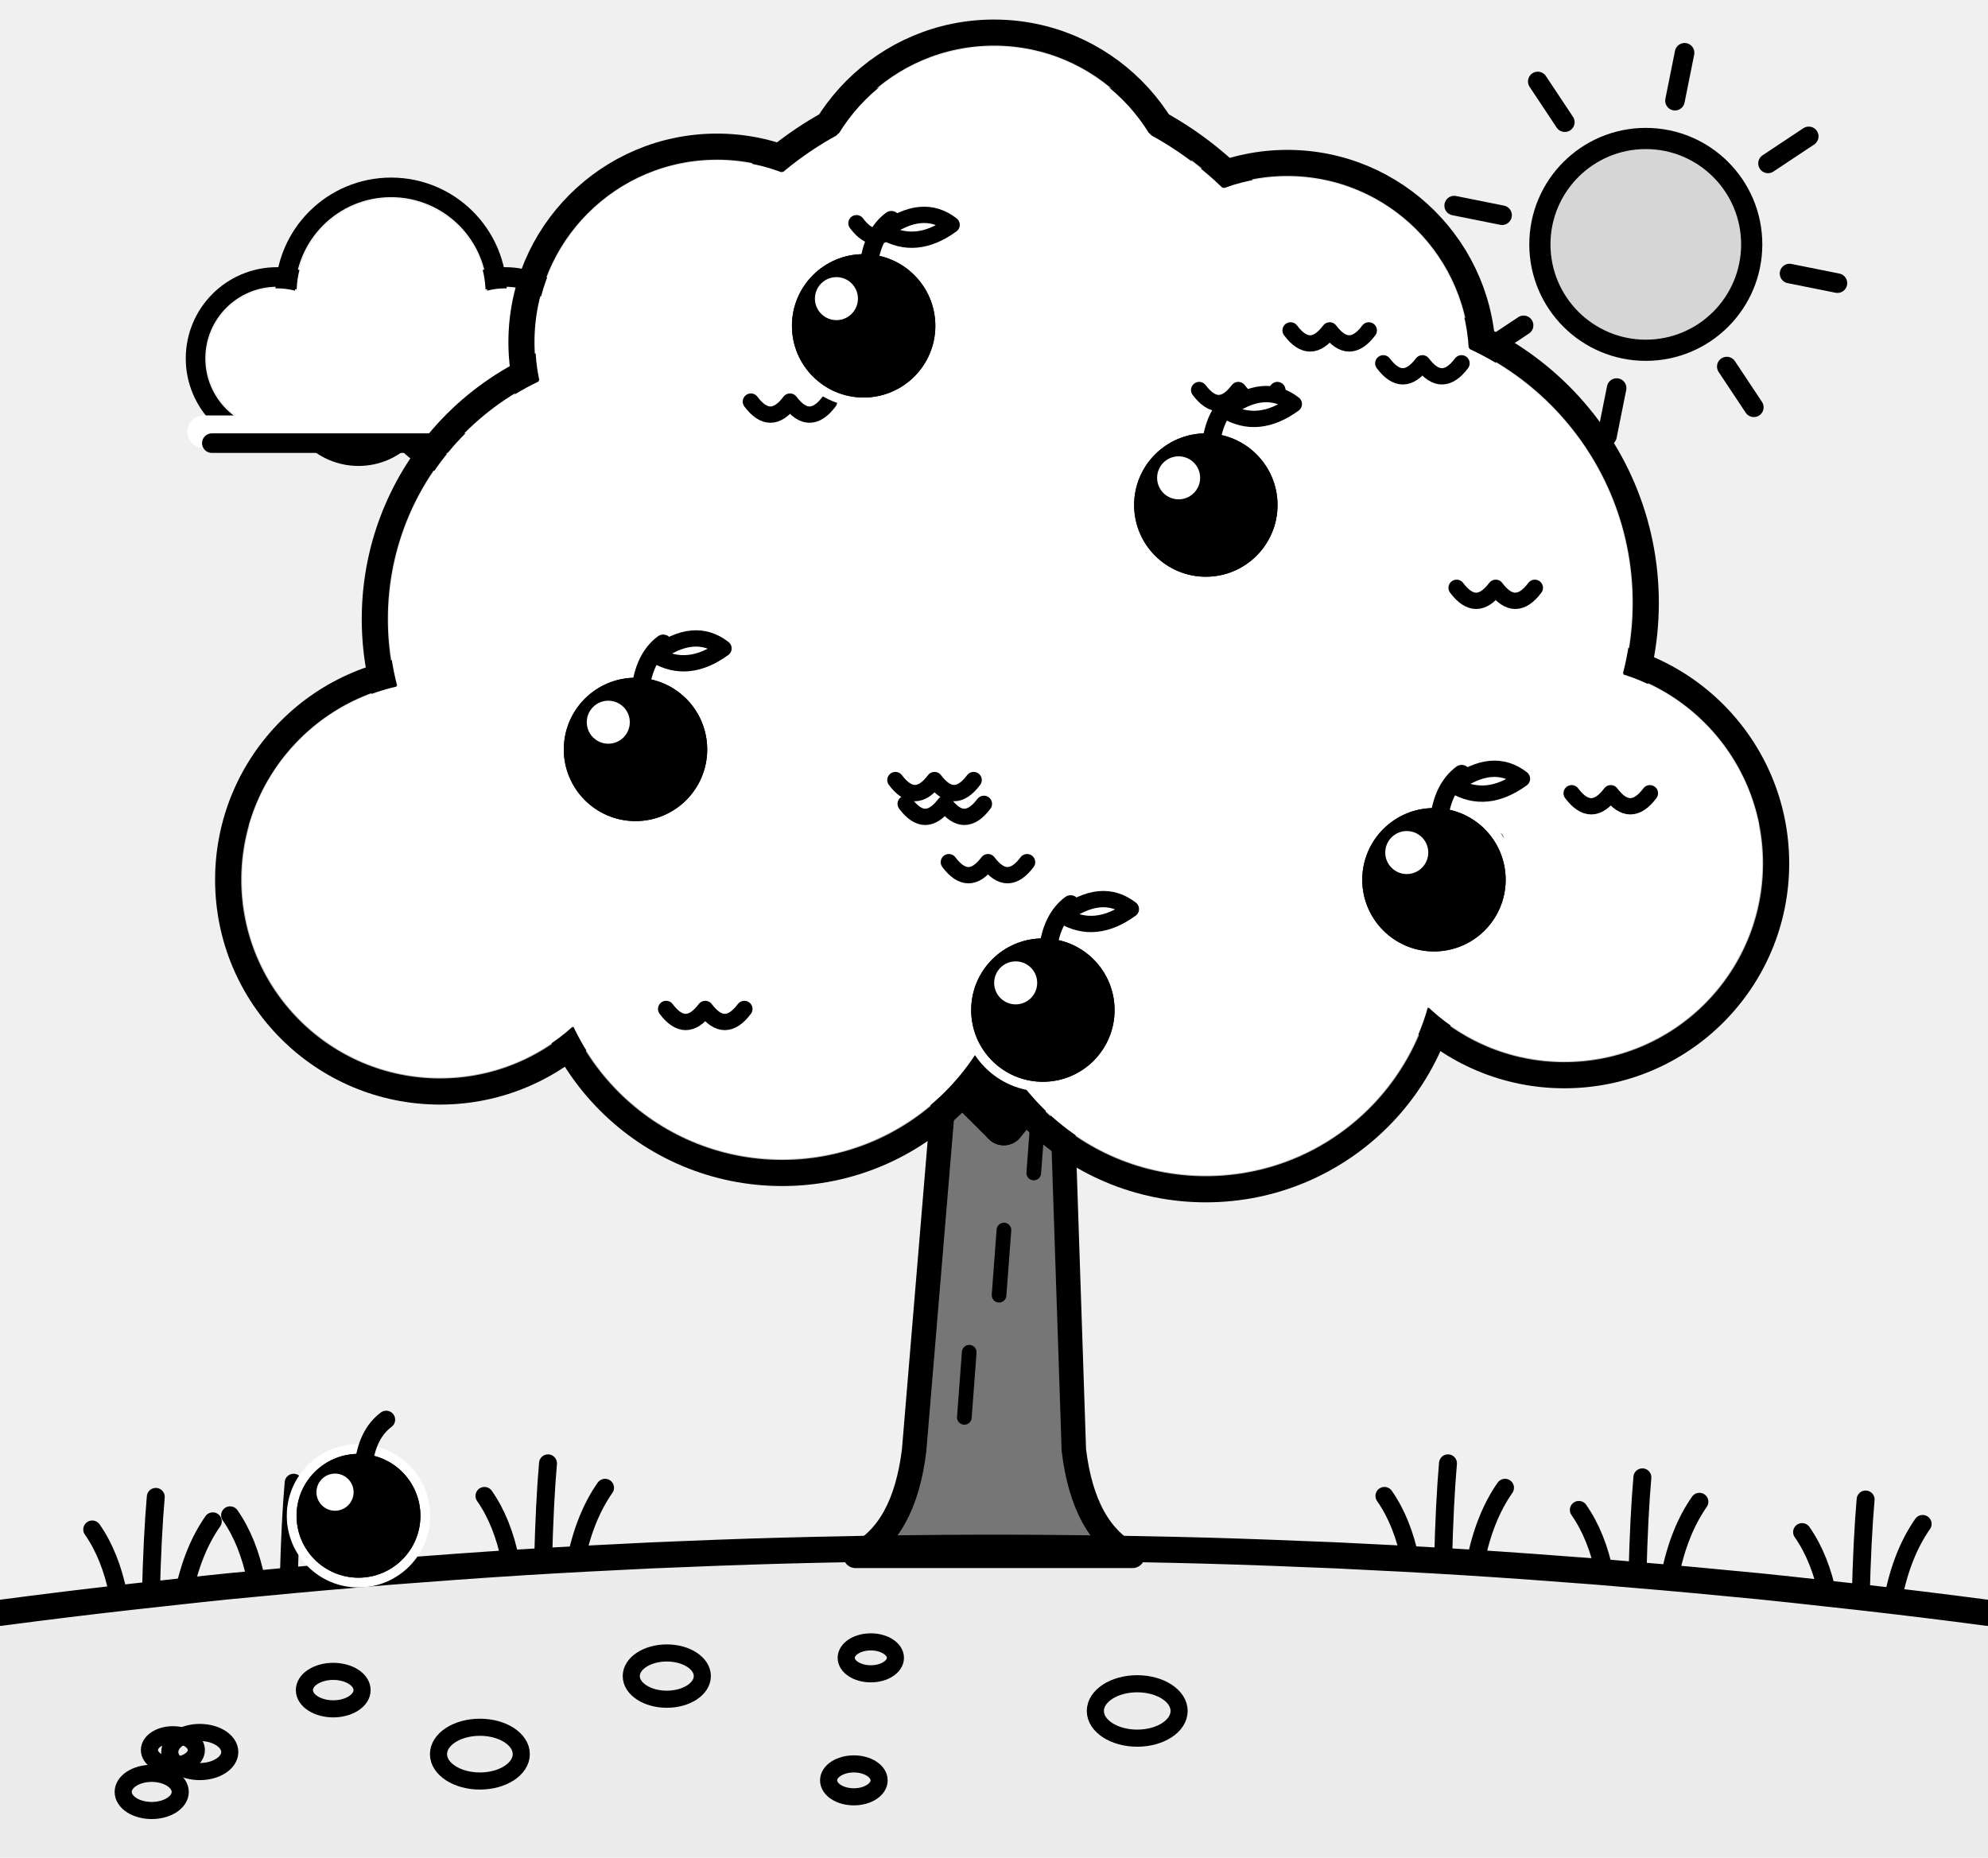
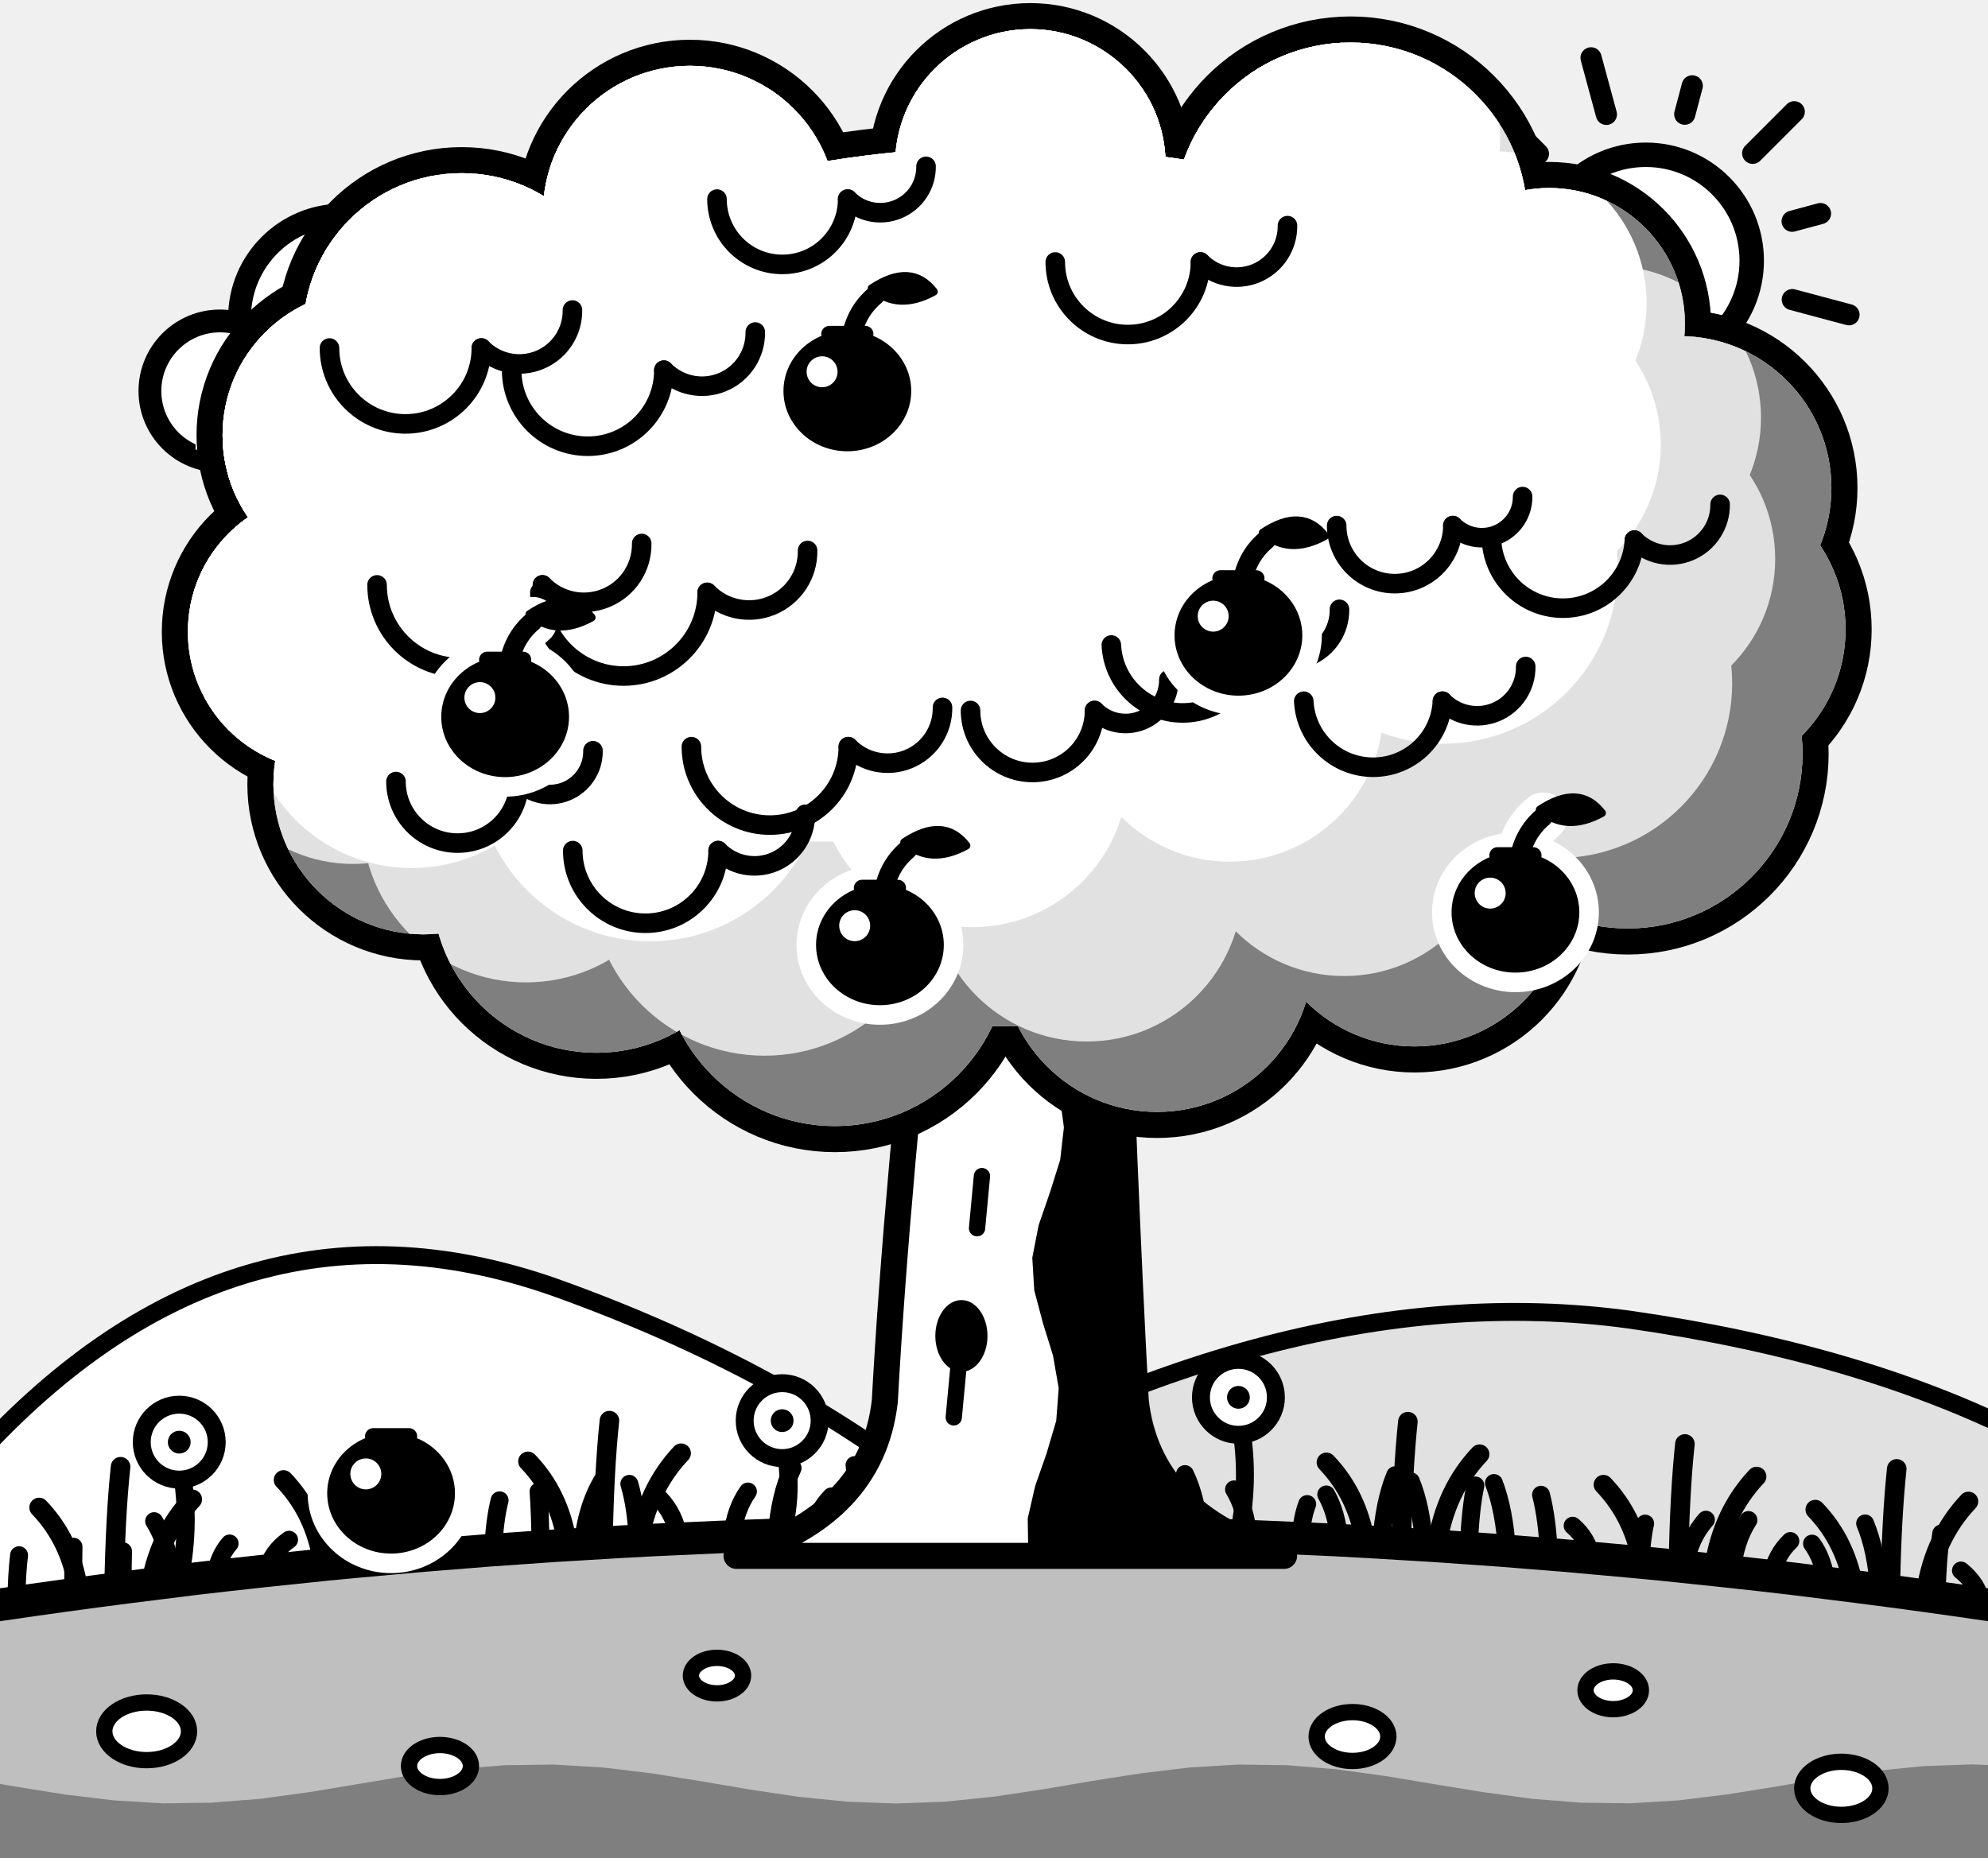
<svg xmlns="http://www.w3.org/2000/svg" width="122" height="114" viewBox="0 0 122 114">
-   <g id="shade">
-     <circle cx="101" cy="15" r="6.5" fill="rgb(214,214,214)" />
-     <path d="M0,99 L2,98.74 L4,98.49 L6,98.25 L8,98.02 L10,97.8 L12,97.58 L14,97.37 L16,97.18 L18,96.99 L20,96.81 L22,96.64 L24,96.47 L26,96.32 L28,96.17 L30,96.03 L32,95.9 L34,95.78 L36,95.67 L38,95.57 L40,95.47 L42,95.39 L44,95.31 L46,95.24 L48,95.18 L50,95.13 L52,95.09 L54,95.05 L56,95.03 L58,95.01 L60,95 L62,95 L64,95.01 L66,95.03 L68,95.05 L70,95.09 L72,95.13 L74,95.18 L76,95.24 L78,95.31 L80,95.39 L82,95.47 L84,95.57 L86,95.67 L88,95.78 L90,95.9 L92,96.03 L94,96.17 L96,96.32 L98,96.47 L100,96.64 L102,96.81 L104,96.99 L106,97.18 L108,97.37 L110,97.58 L112,97.8 L114,98.02 L116,98.25 L118,98.49 L120,98.74 L122,99 L122,114 L0,114 Z" fill="rgb(236,236,236)" />
-     <path d="M52.5,95.5 Q55.5,94 56.1,89 L58.1,65 L65.1,65 L65.9,89 Q66.5,94 69.5,95.5 Z" fill="rgb(118,118,118)" />
+   <g stroke-linecap="round" stroke-linejoin="round">
+     <path d="M109.99,18.39 L113.47,19.32" fill="none" stroke="#000" stroke-width="1.3" />
+     <path d="M107.59,22.56 L108.86,23.83" fill="none" stroke="#000" stroke-width="1.3" />
+     <path d="M103.42,24.98 L104.36,28.45" fill="none" stroke="#000" stroke-width="1.3" />
+     <path d="M98.61,24.99 L98.15,26.73" fill="none" stroke="#000" stroke-width="1.3" />
+     <path d="M94.44,22.59 L91.89,25.14" fill="none" stroke="#000" stroke-width="1.3" />
+     <path d="M92.02,18.42 L90.28,18.89" fill="none" stroke="#000" stroke-width="1.3" />
+     <path d="M92.01,13.61 L88.53,12.68" fill="none" stroke="#000" stroke-width="1.3" />
+     <path d="M94.41,9.44 L93.14,8.17" fill="none" stroke="#000" stroke-width="1.3" />
+     <path d="M98.58,7.02 L97.64,3.55" fill="none" stroke="#000" stroke-width="1.3" />
+     <path d="M103.39,7.01 L103.85,5.27" fill="none" stroke="#000" stroke-width="1.3" />
+     <path d="M107.56,9.41 L110.11,6.86" fill="none" stroke="#000" stroke-width="1.3" />
+     <path d="M109.98,13.58 L111.72,13.11" fill="none" stroke="#000" stroke-width="1.3" />
+     <circle cx="101" cy="16" r="6.5" fill="#fff" stroke="#000" stroke-width="1.5" />
+     <clipPath id="c1">
+       <rect x="0" y="0" width="122" height="29" />
+     </clipPath>
+     <g clip-path="url(#c1)">
+       <circle cx="13.5" cy="24" r="5" fill="#000" />
+       <circle cx="21" cy="19.5" r="7" fill="#000" />
+       <circle cx="30" cy="20.5" r="6" fill="#000" />
+       <circle cx="36.5" cy="24.5" r="4.5" fill="#000" />
+     </g>
+     <clipPath id="c2">
+       <rect x="0" y="0" width="122" height="27.6" />
+     </clipPath>
+     <g clip-path="url(#c2)">
+       <circle cx="13.5" cy="24" r="3.6" fill="#fff" />
+       <circle cx="21" cy="19.5" r="5.6" fill="#fff" />
+       <circle cx="30" cy="20.5" r="4.6" fill="#fff" />
+       <circle cx="36.5" cy="24.5" r="3.1" fill="#fff" />
+       <rect x="12" y="22" width="26" height="6" fill="#fff" />
+     </g>
+     <path d="M-2,90 Q14,72 34,79 Q48,84 58,92 L58,110 L-2,110 Z" fill="#fff" stroke="#000" stroke-width="1.1" />
+     <path d="M52,94 Q78,78 100,81 Q114,83 124,88 L124,110 L52,110 Z" fill="#e1e1e1" stroke="#000" stroke-width="1.1" />
+     <path d="M-2,98.8 L0,98.5 L2,98.21 L4,97.93 L6,97.66 L8,97.4 L10,97.15 L12,96.9 L14,96.67 L16,96.45 L18,96.24 L20,96.03 L22,95.84 L24,95.66 L26,95.48 L28,95.32 L30,95.16 L32,95.02 L34,94.88 L36,94.76 L38,94.64 L40,94.53 L42,94.44 L44,94.35 L46,94.27 L48,94.2 L50,94.15 L52,94.1 L54,94.06 L56,94.03 L58,94.01 L60,94 L62,94 L64,94.01 L66,94.03 L68,94.06 L70,94.1 L72,94.15 L74,94.2 L76,94.27 L78,94.35 L80,94.44 L82,94.53 L84,94.64 L86,94.76 L88,94.88 L90,95.02 L92,95.16 L94,95.32 L96,95.48 L98,95.66 L100,95.84 L102,96.03 L104,96.24 L106,96.45 L108,96.67 L110,96.9 L112,97.15 L114,97.4 L116,97.66 L118,97.93 L120,98.21 L122,98.5 L124,98.8 L124,116 L-2,116 Z" fill="#bfbfbf" />
+     <path d="M-2,109.16 L1,109.67 L4,110.15 L7,110.51 L10,110.69 L13,110.65 L16,110.41 L19,110 L22,109.5 L25,109 L28,108.59 L31,108.35 L34,108.31 L37,108.49 L40,108.85 L43,109.33 L46,109.84 L49,110.29 L52,110.59 L55,110.7 L58,110.59 L61,110.28 L64,109.83 L67,109.32 L70,108.85 L73,108.49 L76,108.31 L79,108.35 L82,108.6 L85,109.01 L88,109.51 L91,110 L94,110.41 L97,110.65 L100,110.69 L103,110.51 L106,110.14 L109,109.66 L112,109.15 L115,108.71 L118,108.41 L121,108.3 L124,108.41 L124,116 L-2,116 Z" fill="#7f7f7f" />
+     <ellipse cx="9" cy="106.27" rx="2.6" ry="1.77" fill="#fff" stroke="#000" stroke-width="1" />
+     <ellipse cx="27" cy="108.4" rx="1.9" ry="1.29" fill="#fff" stroke="#000" stroke-width="1" />
+     <ellipse cx="44" cy="102.85" rx="1.6" ry="1.09" fill="#fff" stroke="#000" stroke-width="1" />
+     <ellipse cx="83" cy="106.59" rx="2.2" ry="1.5" fill="#fff" stroke="#000" stroke-width="1" />
+     <ellipse cx="99" cy="103.75" rx="1.7" ry="1.16" fill="#fff" stroke="#000" stroke-width="1" />
+     <ellipse cx="113" cy="109.77" rx="2.4" ry="1.63" fill="#fff" stroke="#000" stroke-width="1" />
+     <path d="M1,98.35 q0.03,-1.73 0.17,-2.89" fill="none" stroke="#000" stroke-width="1.1" />
+     <path d="M4.49,97.86 q0,-1.75 0.02,-2.92" fill="none" stroke="#000" stroke-width="1.1" />
+     <path d="M7.52,97.46 q0.01,-1.35 0.03,-2.24" fill="none" stroke="#000" stroke-width="1.1" />
+     <path d="M10.6,97.07 q-0.23,-2.22 -1.14,-3.7" fill="none" stroke="#000" stroke-width="1.1" />
+     <path d="M13.22,96.76 q0.17,-1.21 0.87,-2.02" fill="none" stroke="#000" stroke-width="1.1" />
+     <path d="M16.39,96.41 q0.27,-1.14 1.35,-1.9" fill="none" stroke="#000" stroke-width="1.1" />
+     <path d="M19.94,96.04 q0.06,-2.02 0.32,-3.37" fill="none" stroke="#000" stroke-width="1.1" />
+     <path d="M22.36,95.81 q0.02,-1.1 0.08,-1.84" fill="none" stroke="#000" stroke-width="1.1" />
+     <path d="M24.65,95.6 q-0.14,-1.35 -0.72,-2.26" fill="none" stroke="#000" stroke-width="1.1" />
+     <path d="M26.89,95.41 q-0.03,-1.75 -0.17,-2.91" fill="none" stroke="#000" stroke-width="1.1" />
+     <path d="M30.27,95.14 q0.08,-1.83 0.39,-3.05" fill="none" stroke="#000" stroke-width="1.1" />
+     <path d="M33.17,94.94 q-0.02,-2.03 -0.12,-3.39" fill="none" stroke="#000" stroke-width="1.1" />
+     <path d="M35.76,94.77 q0.28,-2.52 1.39,-4.19" fill="none" stroke="#000" stroke-width="1.1" />
+     <path d="M39.14,94.58 q-0.1,-2.1 -0.52,-3.5" fill="none" stroke="#000" stroke-width="1.1" />
+     <path d="M41.66,94.45 q-0.24,-1.5 -1.2,-2.49" fill="none" stroke="#000" stroke-width="1.1" />
+     <path d="M44.93,94.31 q0.19,-1.66 0.97,-2.76" fill="none" stroke="#000" stroke-width="1.1" />
+     <path d="M47.67,94.21 q0.19,-2.46 0.97,-4.1" fill="none" stroke="#000" stroke-width="1.1" />
+     <path d="M49.87,94.15 q0.23,-1.38 1.15,-2.3" fill="none" stroke="#000" stroke-width="1.1" />
+     <path d="M52.73,94.08 q-0.06,-2.49 -0.29,-4.15" fill="none" stroke="#000" stroke-width="1.1" />
+     <path d="M68.97,94.08 q0.14,-2.47 0.72,-4.11" fill="none" stroke="#000" stroke-width="1.1" />
+     <path d="M71.33,94.13 q-0.22,-1.43 -1.12,-2.39" fill="none" stroke="#000" stroke-width="1.1" />
+     <path d="M73.62,94.19 q-0.18,-2.23 -0.9,-3.71" fill="none" stroke="#000" stroke-width="1.1" />
+     <path d="M76.6,94.29 q-0.17,-1.72 -0.87,-2.87" fill="none" stroke="#000" stroke-width="1.1" />
+     <path d="M79.82,94.43 q0.08,-1.27 0.4,-2.11" fill="none" stroke="#000" stroke-width="1.1" />
+     <path d="M82.19,94.54 q-0.16,-1.69 -0.8,-2.81" fill="none" stroke="#000" stroke-width="1.1" />
+     <path d="M84.77,94.68 q0.17,-2.48 0.85,-4.13" fill="none" stroke="#000" stroke-width="1.1" />
+     <path d="M87.39,94.84 q-0.16,-2.35 -0.81,-3.92" fill="none" stroke="#000" stroke-width="1.1" />
+     <path d="M90.14,95.03 q0.08,-2.31 0.4,-3.85" fill="none" stroke="#000" stroke-width="1.1" />
+     <path d="M92.48,95.2 q-0.16,-2.5 -0.8,-4.17" fill="none" stroke="#000" stroke-width="1.1" />
+     <path d="M95.05,95.4 q-0.1,-2.19 -0.48,-3.65" fill="none" stroke="#000" stroke-width="1.1" />
+     <path d="M97.66,95.63 q-0.23,-1.19 -1.15,-1.98" fill="none" stroke="#000" stroke-width="1.1" />
+     <path d="M100.68,95.9 q0.06,-1.43 0.28,-2.38" fill="none" stroke="#000" stroke-width="1.1" />
+     <path d="M103.4,96.17 q0.26,-1.73 1.29,-2.89" fill="none" stroke="#000" stroke-width="1.1" />
+     <path d="M106.27,96.48 q0.21,-1.91 1.03,-3.18" fill="none" stroke="#000" stroke-width="1.1" />
+     <path d="M108.73,96.76 q0.23,-1.3 1.14,-2.17" fill="none" stroke="#000" stroke-width="1.1" />
+     <path d="M112.07,97.15 q-0.17,-1.44 -0.87,-2.4" fill="none" stroke="#000" stroke-width="1.1" />
+     <path d="M115.31,97.57 q-0.17,-2.43 -0.85,-4.06" fill="none" stroke="#000" stroke-width="1.1" />
+     <path d="M118.84,98.05 q0.06,-2.35 0.29,-3.92" fill="none" stroke="#000" stroke-width="1.1" />
+     <path d="M121.63,98.45 q-0.26,-1.23 -1.29,-2.05" fill="none" stroke="#000" stroke-width="1.1" />
+     <path d="M4.8,97.53 q-0.48,-3 -2.4,-5" fill="none" stroke="#000" stroke-width="1.2" />
+     <path d="M7,97.53 q0.08,-4.5 0.4,-7.5" fill="none" stroke="#000" stroke-width="1.2" />
+     <path d="M9.2,97.53 q0.52,-3.3 2.6,-5.5" fill="none" stroke="#000" stroke-width="1.2" />
+     <path d="M19.8,95.84 q-0.48,-3 -2.4,-5" fill="none" stroke="#000" stroke-width="1.2" />
+     <path d="M22,95.84 q0.08,-4.5 0.4,-7.5" fill="none" stroke="#000" stroke-width="1.2" />
+     <path d="M24.2,95.84 q0.52,-3.3 2.6,-5.5" fill="none" stroke="#000" stroke-width="1.2" />
+     <path d="M34.8,94.7 q-0.48,-3 -2.4,-5" fill="none" stroke="#000" stroke-width="1.2" />
+     <path d="M37,94.7 q0.08,-4.5 0.4,-7.5" fill="none" stroke="#000" stroke-width="1.2" />
+     <path d="M39.2,94.7 q0.52,-3.3 2.6,-5.5" fill="none" stroke="#000" stroke-width="1.2" />
+     <path d="M83.8,94.76 q-0.48,-3 -2.4,-5" fill="none" stroke="#000" stroke-width="1.2" />
+     <path d="M86,94.76 q0.08,-4.5 0.4,-7.5" fill="none" stroke="#000" stroke-width="1.2" />
+     <path d="M88.2,94.76 q0.52,-3.3 2.6,-5.5" fill="none" stroke="#000" stroke-width="1.2" />
+     <path d="M100.8,96.13 q-0.48,-3 -2.4,-5" fill="none" stroke="#000" stroke-width="1.2" />
+     <path d="M103,96.13 q0.08,-4.5 0.4,-7.5" fill="none" stroke="#000" stroke-width="1.2" />
+     <path d="M105.2,96.13 q0.52,-3.3 2.6,-5.5" fill="none" stroke="#000" stroke-width="1.2" />
+     <path d="M113.8,97.66 q-0.48,-3 -2.4,-5" fill="none" stroke="#000" stroke-width="1.2" />
+     <path d="M116,97.66 q0.08,-4.5 0.4,-7.5" fill="none" stroke="#000" stroke-width="1.2" />
+     <path d="M118.2,97.66 q0.52,-3.3 2.6,-5.5" fill="none" stroke="#000" stroke-width="1.2" />
+     <path d="M11,97.02 q0.8,-3.75 0,-7.5" fill="none" stroke="#000" stroke-width="1.1" />
+     <circle cx="11" cy="88.52" r="2.3" fill="#fff" stroke="#000" stroke-width="1.1" />
+     <circle cx="11" cy="88.52" r="0.7" fill="#000" />
+     <path d="M48,94.2 q0.8,-3 0,-6" fill="none" stroke="#000" stroke-width="1.1" />
+     <circle cx="48" cy="87.2" r="2.3" fill="#fff" stroke="#000" stroke-width="1.1" />
+     <circle cx="48" cy="87.2" r="0.7" fill="#000" />
+     <path d="M76,94.27 q0.8,-3.75 0,-7.5" fill="none" stroke="#000" stroke-width="1.1" />
+     <circle cx="76" cy="85.77" r="2.3" fill="#fff" stroke="#000" stroke-width="1.1" />
+     <circle cx="76" cy="85.77" r="0.7" fill="#000" />
+     <path d="M-2,98.8 L0,98.5 L2,98.21 L4,97.93 L6,97.66 L8,97.4 L10,97.15 L12,96.9 L14,96.67 L16,96.45 L18,96.24 L20,96.03 L22,95.84 L24,95.66 L26,95.48 L28,95.32 L30,95.16 L32,95.02 L34,94.88 L36,94.76 L38,94.64 L40,94.53 L42,94.44 L44,94.35 L46,94.27 L48,94.2 L50,94.15 L52,94.1 L54,94.06 L56,94.03 L58,94.01 L60,94 L62,94 L64,94.01 L66,94.03 L68,94.06 L70,94.1 L72,94.15 L74,94.2 L76,94.27 L78,94.35 L80,94.44 L82,94.53 L84,94.64 L86,94.76 L88,94.88 L90,95.02 L92,95.16 L94,95.32 L96,95.48 L98,95.66 L100,95.84 L102,96.03 L104,96.24 L106,96.45 L108,96.67 L110,96.9 L112,97.15 L114,97.4 L116,97.66 L118,97.93 L120,98.21 L122,98.5 L124,98.8" fill="none" stroke="#000" stroke-width="2" />
+     <path d="M60.92,62.65 Q46.71,57.5 36.51,49.14 L35.49,50.86 Q45.29,59.9 59.08,65.75 Z" fill="#000" stroke="#000" stroke-width="0.5" />
+     <path d="M64.94,64.74 Q79.23,58.4 89.52,48.85 L88.48,47.15 Q77.77,56 63.06,61.66 Z" fill="#000" stroke="#000" stroke-width="0.5" />
+     <path d="M45.2,95.5 Q53.5,93 54.3,86 Q55,73.1 57.3,52.2 L68.3,52.2 Q69,73.1 69.7,86 Q70.5,93 78.8,95.5 Z" fill="#fff" stroke="#000" stroke-width="1.6" />
    <clipPath id="c3">
-       <circle cx="61" cy="26" r="21" />
-       <circle cx="40" cy="38" r="17" />
-       <circle cx="83" cy="37" r="18" />
-       <circle cx="27" cy="54" r="13" />
-       <circle cx="96" cy="53" r="13" />
-       <circle cx="48" cy="57" r="15" />
-       <circle cx="74" cy="58" r="15" />
-       <circle cx="61" cy="45" r="18" />
-       <circle cx="61" cy="14" r="12" />
-       <circle cx="44" cy="21" r="12" />
-       <circle cx="79" cy="22" r="12" />
+       <path d="M45.2,95.5 Q53.5,93 54.3,86 Q55,73.1 57.3,52.2 L68.3,52.2 Q69,73.1 69.7,86 Q70.5,93 78.8,95.5 Z" />
    </clipPath>
    <g clip-path="url(#c3)">
-       <rect x="0" y="0" width="122" height="114" fill="rgb(226,226,226)" />
-       <rect x="0" y="50.66" width="122" height="114" fill="rgb(186,186,186)" />
-       <circle cx="54.7" cy="18.65" r="9.45" fill="#fff" />
-       <circle cx="34.9" cy="32.05" r="7.65" fill="#fff" />
-       <circle cx="77.6" cy="30.7" r="8.1" fill="#fff" />
-       <circle cx="57.4" cy="9.8" r="5.4" fill="#fff" />
-       <circle cx="40.4" cy="16.8" r="5.4" fill="#fff" />
-       <circle cx="75.4" cy="17.8" r="5.4" fill="#fff" />
-     </g>
-   </g>
-   <g id="ink" fill="none" stroke="#000" stroke-linecap="round" stroke-linejoin="round">
-     <circle cx="101" cy="15" r="6.5" stroke-width="1.3" />
-     <path d="M109.82,16.79 L112.76,17.38" stroke-width="1.2" />
-     <path d="M105.97,22.5 L107.63,25" stroke-width="1.2" />
-     <path d="M99.21,23.82 L98.62,26.76" stroke-width="1.2" />
-     <path d="M93.5,19.97 L91,21.63" stroke-width="1.2" />
-     <path d="M92.18,13.21 L89.24,12.62" stroke-width="1.2" />
-     <path d="M96.03,7.5 L94.37,5" stroke-width="1.2" />
-     <path d="M102.79,6.18 L103.38,3.24" stroke-width="1.2" />
-     <path d="M108.5,10.03 L111,8.37" stroke-width="1.2" />
-     <circle cx="17" cy="22" r="5" stroke-width="1.2" />
-     <circle cx="24" cy="18" r="6.5" stroke-width="1.2" />
-     <circle cx="31" cy="22" r="5" stroke-width="1.2" />
-     <circle cx="22" cy="24" r="4" stroke-width="1.2" />
-     <circle cx="28" cy="24.5" r="4" stroke-width="1.2" />
-     <circle cx="17" cy="22" r="4.3" fill="#fff" stroke="none" />
-     <circle cx="24" cy="18" r="5.8" fill="#fff" stroke="none" />
-     <circle cx="31" cy="22" r="4.3" fill="#fff" stroke="none" />
-     <circle cx="22" cy="24" r="3.3" fill="#fff" stroke="none" />
-     <circle cx="28" cy="24.5" r="3.3" fill="#fff" stroke="none" />
-     <path d="M12.5,26.5 L35.5,26.5" stroke="#fff" stroke-width="2" />
-     <path d="M13,27.2 L35,27.2" stroke-width="1.2" />
-     <path d="M0,99 L2,98.74 L4,98.49 L6,98.25 L8,98.02 L10,97.8 L12,97.58 L14,97.37 L16,97.18 L18,96.99 L20,96.81 L22,96.64 L24,96.47 L26,96.32 L28,96.17 L30,96.03 L32,95.9 L34,95.78 L36,95.67 L38,95.57 L40,95.47 L42,95.39 L44,95.31 L46,95.24 L48,95.18 L50,95.13 L52,95.09 L54,95.05 L56,95.03 L58,95.01 L60,95 L62,95 L64,95.01 L66,95.03 L68,95.05 L70,95.09 L72,95.13 L74,95.18 L76,95.24 L78,95.31 L80,95.39 L82,95.47 L84,95.57 L86,95.67 L88,95.78 L90,95.9 L92,96.03 L94,96.17 L96,96.32 L98,96.47 L100,96.64 L102,96.81 L104,96.99 L106,97.18 L108,97.37 L110,97.58 L112,97.8 L114,98.02 L116,98.25 L118,98.49 L120,98.74 L122,99" stroke-width="1.6" />
-     <ellipse cx="40.92" cy="102.88" rx="2.18" ry="1.42" stroke-width="1.05" />
-     <ellipse cx="12.26" cy="107.54" rx="1.84" ry="1.2" stroke-width="1.05" />
-     <ellipse cx="10.61" cy="107.42" rx="1.44" ry="0.94" stroke-width="1.05" />
-     <ellipse cx="53.44" cy="101.76" rx="1.51" ry="0.98" stroke-width="1.05" />
-     <ellipse cx="52.4" cy="109.28" rx="1.55" ry="1.01" stroke-width="1.05" />
-     <ellipse cx="29.45" cy="107.67" rx="2.54" ry="1.65" stroke-width="1.05" />
-     <ellipse cx="69.79" cy="105.02" rx="2.57" ry="1.67" stroke-width="1.05" />
-     <ellipse cx="9.31" cy="109.99" rx="1.75" ry="1.14" stroke-width="1.05" />
-     <ellipse cx="20.45" cy="103.74" rx="1.77" ry="1.15" stroke-width="1.05" />
-     <path d="M7.26,97.88 Q6.78,95.48 5.66,93.88" stroke-width="1.1" />
-     <path d="M9.26,97.88 Q9.35,94.28 9.56,91.88" stroke-width="1.1" />
-     <path d="M11.26,97.88 Q11.8,95.18 13.06,93.38" stroke-width="1.1" />
-     <path d="M15.72,97.01 Q15.24,94.61 14.12,93.01" stroke-width="1.1" />
-     <path d="M17.72,97.01 Q17.81,93.41 18.02,91.01" stroke-width="1.1" />
-     <path d="M19.72,97.01 Q20.26,94.31 21.52,92.51" stroke-width="1.1" />
-     <path d="M31.33,95.82 Q30.85,93.42 29.73,91.82" stroke-width="1.1" />
-     <path d="M33.33,95.82 Q33.42,92.22 33.63,89.82" stroke-width="1.1" />
-     <path d="M35.33,95.82 Q35.87,93.12 37.13,91.32" stroke-width="1.1" />
-     <path d="M86.56,95.82 Q86.08,93.42 84.96,91.82" stroke-width="1.1" />
-     <path d="M88.56,95.82 Q88.65,92.22 88.86,89.82" stroke-width="1.1" />
-     <path d="M90.56,95.82 Q91.1,93.12 92.36,91.32" stroke-width="1.1" />
-     <path d="M98.49,96.68 Q98.01,94.28 96.89,92.68" stroke-width="1.1" />
-     <path d="M100.49,96.68 Q100.58,93.08 100.79,90.68" stroke-width="1.1" />
-     <path d="M102.49,96.68 Q103.03,93.98 104.29,92.18" stroke-width="1.1" />
-     <path d="M112.19,98.04 Q111.71,95.64 110.59,94.04" stroke-width="1.1" />
-     <path d="M114.19,98.04 Q114.28,94.44 114.49,92.04" stroke-width="1.1" />
-     <path d="M116.19,98.04 Q116.73,95.34 117.99,93.54" stroke-width="1.1" />
-     <path d="M52.5,95.5 Q55.5,94 56.1,89 L58.1,65 L65.1,65 L65.9,89 Q66.5,94 69.5,95.5 Z" stroke-width="1.5" fill="#fff" fill-opacity="0" />
-     <path d="M59.18,87 l0.3,-4" stroke-width="0.9" />
-     <path d="M61.31,79.5 l0.3,-4" stroke-width="0.9" />
-     <path d="M63.44,72 l0.3,-4" stroke-width="0.9" />
-     <path d="M61.6,69 Q49.7,57.2 41,47" stroke-width="2.6" />
-     <path d="M61.6,69 Q72.32,56.24 80,45" stroke-width="2.6" />
-     <path d="M61.6,69 Q58.98,53.84 57,39" stroke-width="2.2" />
-     <path d="M61.6,69 Q66.52,54.64 70,41" stroke-width="2" />
-     <circle cx="61" cy="26" r="21" stroke-width="1.6" />
-     <circle cx="40" cy="38" r="17" stroke-width="1.6" />
-     <circle cx="83" cy="37" r="18" stroke-width="1.6" />
-     <circle cx="27" cy="54" r="13" stroke-width="1.6" />
-     <circle cx="96" cy="53" r="13" stroke-width="1.6" />
-     <circle cx="48" cy="57" r="15" stroke-width="1.6" />
-     <circle cx="74" cy="58" r="15" stroke-width="1.6" />
-     <circle cx="61" cy="45" r="18" stroke-width="1.6" />
-     <circle cx="61" cy="14" r="12" stroke-width="1.6" />
-     <circle cx="44" cy="21" r="12" stroke-width="1.6" />
-     <circle cx="79" cy="22" r="12" stroke-width="1.6" />
-     <circle cx="61" cy="26" r="20.15" fill="#fff" stroke="none" />
-     <circle cx="40" cy="38" r="16.15" fill="#fff" stroke="none" />
-     <circle cx="83" cy="37" r="17.15" fill="#fff" stroke="none" />
-     <circle cx="27" cy="54" r="12.15" fill="#fff" stroke="none" />
-     <circle cx="96" cy="53" r="12.15" fill="#fff" stroke="none" />
-     <circle cx="48" cy="57" r="14.15" fill="#fff" stroke="none" />
-     <circle cx="74" cy="58" r="14.15" fill="#fff" stroke="none" />
-     <circle cx="61" cy="45" r="17.15" fill="#fff" stroke="none" />
-     <circle cx="61" cy="14" r="11.15" fill="#fff" stroke="none" />
-     <circle cx="44" cy="21" r="11.15" fill="#fff" stroke="none" />
-     <circle cx="79" cy="22" r="11.15" fill="#fff" stroke="none" />
-     <path d="M52.56,13.7 q1.2,1.6 2.4,0 q1.2,1.6 2.4,0" stroke-width="1" />
-     <path d="M87,51.54 q1.2,1.6 2.4,0 q1.2,1.6 2.4,0" stroke-width="1" />
-     <path d="M73.59,23.94 q1.2,1.6 2.4,0 q1.2,1.6 2.4,0" stroke-width="1" />
-     <path d="M58.23,52.92 q1.2,1.6 2.4,0 q1.2,1.6 2.4,0" stroke-width="1" />
-     <path d="M79.2,20.28 q1.2,1.6 2.4,0 q1.2,1.6 2.4,0" stroke-width="1" />
-     <path d="M84.89,22.3 q1.2,1.6 2.4,0 q1.2,1.6 2.4,0" stroke-width="1" />
-     <path d="M55.58,49.34 q1.2,1.6 2.4,0 q1.2,1.6 2.4,0" stroke-width="1" />
-     <path d="M40.88,61.93 q1.2,1.6 2.4,0 q1.2,1.6 2.4,0" stroke-width="1" />
-     <path d="M54.95,47.88 q1.2,1.6 2.4,0 q1.2,1.6 2.4,0" stroke-width="1" />
-     <path d="M89.39,36.08 q1.2,1.6 2.4,0 q1.2,1.6 2.4,0" stroke-width="1" />
-     <path d="M46.08,24.65 q1.2,1.6 2.4,0 q1.2,1.6 2.4,0" stroke-width="1" />
-     <path d="M96.45,48.69 q1.2,1.6 2.4,0 q1.2,1.6 2.4,0" stroke-width="1" />
-     <circle cx="39" cy="46" r="4.4" fill="#000" stroke="#fff" stroke-width="1.2" paint-order="stroke" />
-     <circle cx="39" cy="46" r="4.4" fill="#000" stroke="none" />
-     <circle cx="37.33" cy="44.33" r="1.32" fill="#fff" stroke="none" />
-     <path d="M39.3,42.4 q0.2,-2 1.4,-2.9" stroke-width="1.1" />
-     <path d="M40.2,40.2 q2.4,-1.8 4.2,-0.4 q-2.2,1.6 -4.2,0.4 Z" fill="#fff" stroke-width="1" />
-     <circle cx="74" cy="31" r="4.4" fill="#000" stroke="#fff" stroke-width="1.2" paint-order="stroke" />
-     <circle cx="74" cy="31" r="4.4" fill="#000" stroke="none" />
-     <circle cx="72.33" cy="29.33" r="1.32" fill="#fff" stroke="none" />
-     <path d="M74.3,27.4 q0.2,-2 1.4,-2.9" stroke-width="1.1" />
-     <path d="M75.2,25.2 q2.4,-1.8 4.2,-0.4 q-2.2,1.6 -4.2,0.4 Z" fill="#fff" stroke-width="1" />
-     <circle cx="88" cy="54" r="4.4" fill="#000" stroke="#fff" stroke-width="1.2" paint-order="stroke" />
-     <circle cx="88" cy="54" r="4.4" fill="#000" stroke="none" />
-     <circle cx="86.33" cy="52.33" r="1.32" fill="#fff" stroke="none" />
-     <path d="M88.3,50.4 q0.2,-2 1.4,-2.9" stroke-width="1.1" />
-     <path d="M89.2,48.2 q2.4,-1.8 4.2,-0.4 q-2.2,1.6 -4.2,0.4 Z" fill="#fff" stroke-width="1" />
-     <circle cx="53" cy="20" r="4.4" fill="#000" stroke="#fff" stroke-width="1.2" paint-order="stroke" />
-     <circle cx="53" cy="20" r="4.4" fill="#000" stroke="none" />
-     <circle cx="51.33" cy="18.33" r="1.32" fill="#fff" stroke="none" />
-     <path d="M53.3,16.4 q0.2,-2 1.4,-2.9" stroke-width="1.1" />
-     <path d="M54.2,14.2 q2.4,-1.8 4.2,-0.4 q-2.2,1.6 -4.2,0.4 Z" fill="#fff" stroke-width="1" />
-     <circle cx="64" cy="62" r="4.4" fill="#000" stroke="#fff" stroke-width="1.2" paint-order="stroke" />
-     <circle cx="64" cy="62" r="4.4" fill="#000" stroke="none" />
-     <circle cx="62.33" cy="60.33" r="1.32" fill="#fff" stroke="none" />
-     <path d="M64.3,58.4 q0.2,-2 1.4,-2.9" stroke-width="1.1" />
-     <path d="M65.2,56.2 q2.4,-1.8 4.2,-0.4 q-2.2,1.6 -4.2,0.4 Z" fill="#fff" stroke-width="1" />
-     <circle cx="22" cy="93.04" r="3.8" fill="#000" stroke="#fff" stroke-width="1.2" paint-order="stroke" />
-     <circle cx="22" cy="93.04" r="3.8" fill="#000" stroke="none" />
-     <circle cx="20.56" cy="91.59" r="1.14" fill="#fff" stroke="none" />
-     <path d="M22.3,90.04 q0.2,-2 1.4,-2.9" stroke-width="1.1" />
+       <path d="M65.41,51.2 L65.6,53.2 L65.28,55.2 L64.62,57.2 L63.95,59.2 L63.65,61.2 L63.85,63.2 L64.42,65.2 L65.02,67.2 L65.29,69.2 L65.06,71.2 L64.43,73.2 L63.74,75.2 L63.35,77.2 L63.47,79.2 L64,81.2 L64.62,83.2 L64.97,85.2 L64.82,87.2 L64.23,89.2 L63.53,91.2 L63.07,93.2 L63.1,95.2 L86.8,95.2 L86.8,51.2 Z" fill="#000" />
+     </g>
+     <path d="M58.53,87 L58.83,83.8" fill="none" stroke="#000" stroke-width="1" />
+     <path d="M59.96,75.39 L60.26,72.19" fill="none" stroke="#000" stroke-width="1" />
+     <path d="M58.98,63.78 L59.28,60.58" fill="none" stroke="#000" stroke-width="1" />
+     <ellipse cx="59" cy="82" rx="1.6" ry="2.2" fill="#000" />
+     <clipPath id="c4">
+       <ellipse cx="62" cy="36" rx="44" ry="27" />
+       <circle cx="63.23" cy="10.09" r="8.3" />
+       <circle cx="82.88" cy="13.47" r="10.86" />
+       <circle cx="95.07" cy="19.87" r="8.33" />
+       <circle cx="103.07" cy="29.95" r="9.32" />
+       <circle cx="103.97" cy="38.63" r="9.29" />
+       <circle cx="99.89" cy="46.26" r="10.73" />
+       <circle cx="86.81" cy="54.79" r="9.44" />
+       <circle cx="71.01" cy="58.69" r="9.56" />
+       <circle cx="51.24" cy="58.45" r="10.67" />
+       <circle cx="36.6" cy="54.55" r="10.07" />
+       <circle cx="25.99" cy="48.14" r="9.21" />
+       <circle cx="20.06" cy="38.78" r="8.53" />
+       <circle cx="22.56" cy="26.71" r="8.9" />
+       <circle cx="28.33" cy="20.35" r="9.72" />
+       <circle cx="42.34" cy="13.06" r="9.02" />
+     </clipPath>
+     <g fill="#000" stroke="#000" stroke-width="3.2">
+       <ellipse cx="62" cy="36" rx="44" ry="27" />
+       <circle cx="63.23" cy="10.09" r="8.3" />
+       <circle cx="82.88" cy="13.47" r="10.86" />
+       <circle cx="95.07" cy="19.87" r="8.33" />
+       <circle cx="103.07" cy="29.95" r="9.32" />
+       <circle cx="103.97" cy="38.63" r="9.29" />
+       <circle cx="99.89" cy="46.26" r="10.73" />
+       <circle cx="86.81" cy="54.79" r="9.44" />
+       <circle cx="71.01" cy="58.69" r="9.56" />
+       <circle cx="51.24" cy="58.45" r="10.67" />
+       <circle cx="36.6" cy="54.55" r="10.07" />
+       <circle cx="25.99" cy="48.14" r="9.21" />
+       <circle cx="20.06" cy="38.78" r="8.53" />
+       <circle cx="22.56" cy="26.71" r="8.9" />
+       <circle cx="28.33" cy="20.35" r="9.72" />
+       <circle cx="42.34" cy="13.06" r="9.02" />
+     </g>
+     <g fill="#fff">
+       <ellipse cx="62" cy="36" rx="44" ry="27" />
+       <circle cx="63.23" cy="10.09" r="8.3" />
+       <circle cx="82.88" cy="13.47" r="10.86" />
+       <circle cx="95.07" cy="19.87" r="8.33" />
+       <circle cx="103.07" cy="29.95" r="9.32" />
+       <circle cx="103.97" cy="38.63" r="9.29" />
+       <circle cx="99.89" cy="46.26" r="10.73" />
+       <circle cx="86.81" cy="54.79" r="9.44" />
+       <circle cx="71.01" cy="58.69" r="9.56" />
+       <circle cx="51.24" cy="58.45" r="10.67" />
+       <circle cx="36.6" cy="54.55" r="10.07" />
+       <circle cx="25.99" cy="48.14" r="9.21" />
+       <circle cx="20.06" cy="38.78" r="8.53" />
+       <circle cx="22.56" cy="26.71" r="8.9" />
+       <circle cx="28.33" cy="20.35" r="9.72" />
+       <circle cx="42.34" cy="13.06" r="9.02" />
+     </g>
+     <g clip-path="url(#c4)">
+       <rect x="-10" y="-10" width="142" height="134" fill="#7f7f7f" />
+       <g fill="#e1e1e1" transform="translate(-4.32,-4.32)">
+         <ellipse cx="62" cy="36" rx="44" ry="27" />
+         <circle cx="63.23" cy="10.09" r="8.3" />
+         <circle cx="82.88" cy="13.47" r="10.86" />
+         <circle cx="95.07" cy="19.87" r="8.33" />
+         <circle cx="103.07" cy="29.95" r="9.32" />
+         <circle cx="103.97" cy="38.63" r="9.29" />
+         <circle cx="99.89" cy="46.26" r="10.73" />
+         <circle cx="86.81" cy="54.79" r="9.44" />
+         <circle cx="71.01" cy="58.69" r="9.56" />
+         <circle cx="51.24" cy="58.45" r="10.67" />
+         <circle cx="36.6" cy="54.55" r="10.07" />
+         <circle cx="25.99" cy="48.14" r="9.21" />
+         <circle cx="20.06" cy="38.78" r="8.53" />
+         <circle cx="22.56" cy="26.71" r="8.9" />
+         <circle cx="28.33" cy="20.35" r="9.72" />
+         <circle cx="42.34" cy="13.06" r="9.02" />
+       </g>
+       <g fill="#fff" transform="translate(-11.34,-11.34)">
+         <ellipse cx="62" cy="36" rx="44" ry="27" />
+         <circle cx="63.23" cy="10.09" r="8.3" />
+         <circle cx="82.88" cy="13.47" r="10.86" />
+         <circle cx="95.07" cy="19.87" r="8.33" />
+         <circle cx="103.07" cy="29.95" r="9.32" />
+         <circle cx="103.97" cy="38.63" r="9.29" />
+         <circle cx="99.89" cy="46.26" r="10.73" />
+         <circle cx="86.81" cy="54.79" r="9.44" />
+         <circle cx="71.01" cy="58.69" r="9.56" />
+         <circle cx="51.24" cy="58.45" r="10.67" />
+         <circle cx="36.6" cy="54.55" r="10.07" />
+         <circle cx="25.99" cy="48.14" r="9.21" />
+         <circle cx="20.06" cy="38.78" r="8.53" />
+         <circle cx="22.56" cy="26.71" r="8.9" />
+         <circle cx="28.33" cy="20.35" r="9.72" />
+         <circle cx="42.34" cy="13.06" r="9.02" />
+       </g>
+     </g>
+     <g clip-path="url(#c4)">
+       <path d="M23.14,35.9 A5.07,5.07 0 0 0 33.29,35.9" fill="none" stroke="#000" stroke-width="1.2" />
+       <path d="M33.29,35.9 a3.55,3.55 0 0 0 6.09,-2.54" fill="none" stroke="#000" stroke-width="1.2" />
+       <path d="M80.01,43.04 A4.26,4.26 0 0 0 88.52,43.04" fill="none" stroke="#000" stroke-width="1.2" />
+       <path d="M88.52,43.04 a2.98,2.98 0 0 0 5.11,-2.13" fill="none" stroke="#000" stroke-width="1.2" />
+       <path d="M31.4,22.72 A4.67,4.67 0 0 0 40.74,22.72" fill="none" stroke="#000" stroke-width="1.2" />
+       <path d="M40.74,22.72 a3.27,3.27 0 0 0 5.61,-2.34" fill="none" stroke="#000" stroke-width="1.2" />
+       <path d="M59.56,43.61 A3.8,3.8 0 0 0 67.17,43.61" fill="none" stroke="#000" stroke-width="1.2" />
+       <path d="M67.17,43.61 a2.66,2.66 0 0 0 4.56,-1.9" fill="none" stroke="#000" stroke-width="1.2" />
+       <path d="M42.43,45.83 A4.81,4.81 0 0 0 52.06,45.83" fill="none" stroke="#000" stroke-width="1.2" />
+       <path d="M52.06,45.83 a3.37,3.37 0 0 0 5.78,-2.41" fill="none" stroke="#000" stroke-width="1.2" />
+       <path d="M20.22,21.36 A4.66,4.66 0 0 0 29.54,21.36" fill="none" stroke="#000" stroke-width="1.2" />
+       <path d="M29.54,21.36 a3.26,3.26 0 0 0 5.59,-2.33" fill="none" stroke="#000" stroke-width="1.2" />
+       <path d="M91.53,33.15 A4.39,4.39 0 0 0 100.3,33.15" fill="none" stroke="#000" stroke-width="1.2" />
+       <path d="M100.3,33.15 a3.07,3.07 0 0 0 5.26,-2.19" fill="none" stroke="#000" stroke-width="1.2" />
+       <path d="M33.13,36.36 A5.13,5.13 0 0 0 43.4,36.36" fill="none" stroke="#000" stroke-width="1.2" />
+       <path d="M43.4,36.36 a3.59,3.59 0 0 0 6.16,-2.57" fill="none" stroke="#000" stroke-width="1.2" />
+       <path d="M44,12.22 A4.01,4.01 0 0 0 52.02,12.22" fill="none" stroke="#000" stroke-width="1.2" />
+       <path d="M52.02,12.22 a2.81,2.81 0 0 0 4.81,-2.01" fill="none" stroke="#000" stroke-width="1.2" />
+       <path d="M24.3,47.97 A3.78,3.78 0 0 0 31.86,47.97" fill="none" stroke="#000" stroke-width="1.2" />
+       <path d="M31.86,47.97 a2.64,2.64 0 0 0 4.53,-1.89" fill="none" stroke="#000" stroke-width="1.2" />
+       <path d="M82.03,32.26 A3.56,3.56 0 0 0 89.16,32.26" fill="none" stroke="#000" stroke-width="1.2" />
+       <path d="M89.16,32.26 a2.5,2.5 0 0 0 4.28,-1.78" fill="none" stroke="#000" stroke-width="1.2" />
+       <path d="M68.2,39.59 A4.38,4.38 0 0 0 76.95,39.59" fill="none" stroke="#000" stroke-width="1.2" />
+       <path d="M76.95,39.59 a3.06,3.06 0 0 0 5.25,-2.19" fill="none" stroke="#000" stroke-width="1.2" />
+       <path d="M64.76,16.08 A4.45,4.45 0 0 0 73.67,16.08" fill="none" stroke="#000" stroke-width="1.2" />
+       <path d="M73.67,16.08 a3.12,3.12 0 0 0 5.34,-2.23" fill="none" stroke="#000" stroke-width="1.2" />
+       <path d="M35.15,52.21 A4.46,4.46 0 0 0 44.07,52.21" fill="none" stroke="#000" stroke-width="1.2" />
+       <path d="M44.07,52.21 a3.12,3.12 0 0 0 5.35,-2.23" fill="none" stroke="#000" stroke-width="1.2" />
+     </g>
+     <path d="M31.2,41.04 q0.2,-1.8 1.5,-2.9" fill="none" stroke="#fff" stroke-width="3" />
+     <ellipse cx="31" cy="44" rx="3.92" ry="3.7" fill="#000" stroke="#fff" stroke-width="2.4" />
+     <ellipse cx="31" cy="44" rx="3.92" ry="3.7" fill="#000" />
+     <path d="M29.9,40.5 L32.1,40.5" fill="none" stroke="#000" stroke-width="1" />
+     <circle cx="29.45" cy="42.82" r="0.95" fill="#fff" />
+     <path d="M31.2,41.04 q0.2,-1.8 1.5,-2.9" fill="none" stroke="#000" stroke-width="1.2" />
+     <path d="M32.5,37.7 q2.4,-1.6 3.8,0.2 q-2.2,1.2 -3.8,-0.2 Z" fill="#000" stroke="#000" stroke-width="0.5" />
+     <path d="M52.2,21.04 q0.2,-1.8 1.5,-2.9" fill="none" stroke="#fff" stroke-width="3" />
+     <ellipse cx="52" cy="24" rx="3.92" ry="3.7" fill="#000" stroke="#fff" stroke-width="2.4" />
+     <ellipse cx="52" cy="24" rx="3.92" ry="3.7" fill="#000" />
+     <path d="M50.9,20.5 L53.1,20.5" fill="none" stroke="#000" stroke-width="1" />
+     <circle cx="50.45" cy="22.82" r="0.95" fill="#fff" />
+     <path d="M52.2,21.04 q0.2,-1.8 1.5,-2.9" fill="none" stroke="#000" stroke-width="1.2" />
+     <path d="M53.5,17.7 q2.4,-1.6 3.8,0.2 q-2.2,1.2 -3.8,-0.2 Z" fill="#000" stroke="#000" stroke-width="0.5" />
+     <path d="M76.2,36.04 q0.2,-1.8 1.5,-2.9" fill="none" stroke="#fff" stroke-width="3" />
+     <ellipse cx="76" cy="39" rx="3.92" ry="3.7" fill="#000" stroke="#fff" stroke-width="2.4" />
+     <ellipse cx="76" cy="39" rx="3.92" ry="3.7" fill="#000" />
+     <path d="M74.9,35.5 L77.1,35.5" fill="none" stroke="#000" stroke-width="1" />
+     <circle cx="74.45" cy="37.82" r="0.95" fill="#fff" />
+     <path d="M76.2,36.04 q0.2,-1.8 1.5,-2.9" fill="none" stroke="#000" stroke-width="1.2" />
+     <path d="M77.5,32.7 q2.4,-1.6 3.8,0.2 q-2.2,1.2 -3.8,-0.2 Z" fill="#000" stroke="#000" stroke-width="0.5" />
+     <path d="M93.2,53.04 q0.2,-1.8 1.5,-2.9" fill="none" stroke="#fff" stroke-width="3" />
+     <ellipse cx="93" cy="56" rx="3.92" ry="3.7" fill="#000" stroke="#fff" stroke-width="2.4" />
+     <ellipse cx="93" cy="56" rx="3.92" ry="3.7" fill="#000" />
+     <path d="M91.9,52.5 L94.1,52.5" fill="none" stroke="#000" stroke-width="1" />
+     <circle cx="91.45" cy="54.82" r="0.95" fill="#fff" />
+     <path d="M93.2,53.04 q0.2,-1.8 1.5,-2.9" fill="none" stroke="#000" stroke-width="1.2" />
+     <path d="M94.5,49.7 q2.4,-1.6 3.8,0.2 q-2.2,1.2 -3.8,-0.2 Z" fill="#000" stroke="#000" stroke-width="0.5" />
+     <path d="M54.2,55.04 q0.2,-1.8 1.5,-2.9" fill="none" stroke="#fff" stroke-width="3" />
+     <ellipse cx="54" cy="58" rx="3.92" ry="3.7" fill="#000" stroke="#fff" stroke-width="2.4" />
+     <ellipse cx="54" cy="58" rx="3.92" ry="3.7" fill="#000" />
+     <path d="M52.9,54.5 L55.1,54.5" fill="none" stroke="#000" stroke-width="1" />
+     <circle cx="52.45" cy="56.82" r="0.95" fill="#fff" />
+     <path d="M54.2,55.04 q0.2,-1.8 1.5,-2.9" fill="none" stroke="#000" stroke-width="1.2" />
+     <path d="M55.5,51.7 q2.4,-1.6 3.8,0.2 q-2.2,1.2 -3.8,-0.2 Z" fill="#000" stroke="#000" stroke-width="0.5" />
+     <ellipse cx="24" cy="91.66" rx="3.92" ry="3.7" fill="#000" stroke="#fff" stroke-width="2.4" />
+     <ellipse cx="24" cy="91.66" rx="3.92" ry="3.7" fill="#000" />
+     <path d="M22.9,88.16 L25.1,88.16" fill="none" stroke="#000" stroke-width="1" />
+     <circle cx="22.45" cy="90.47" r="0.95" fill="#fff" />
  </g>
</svg>
